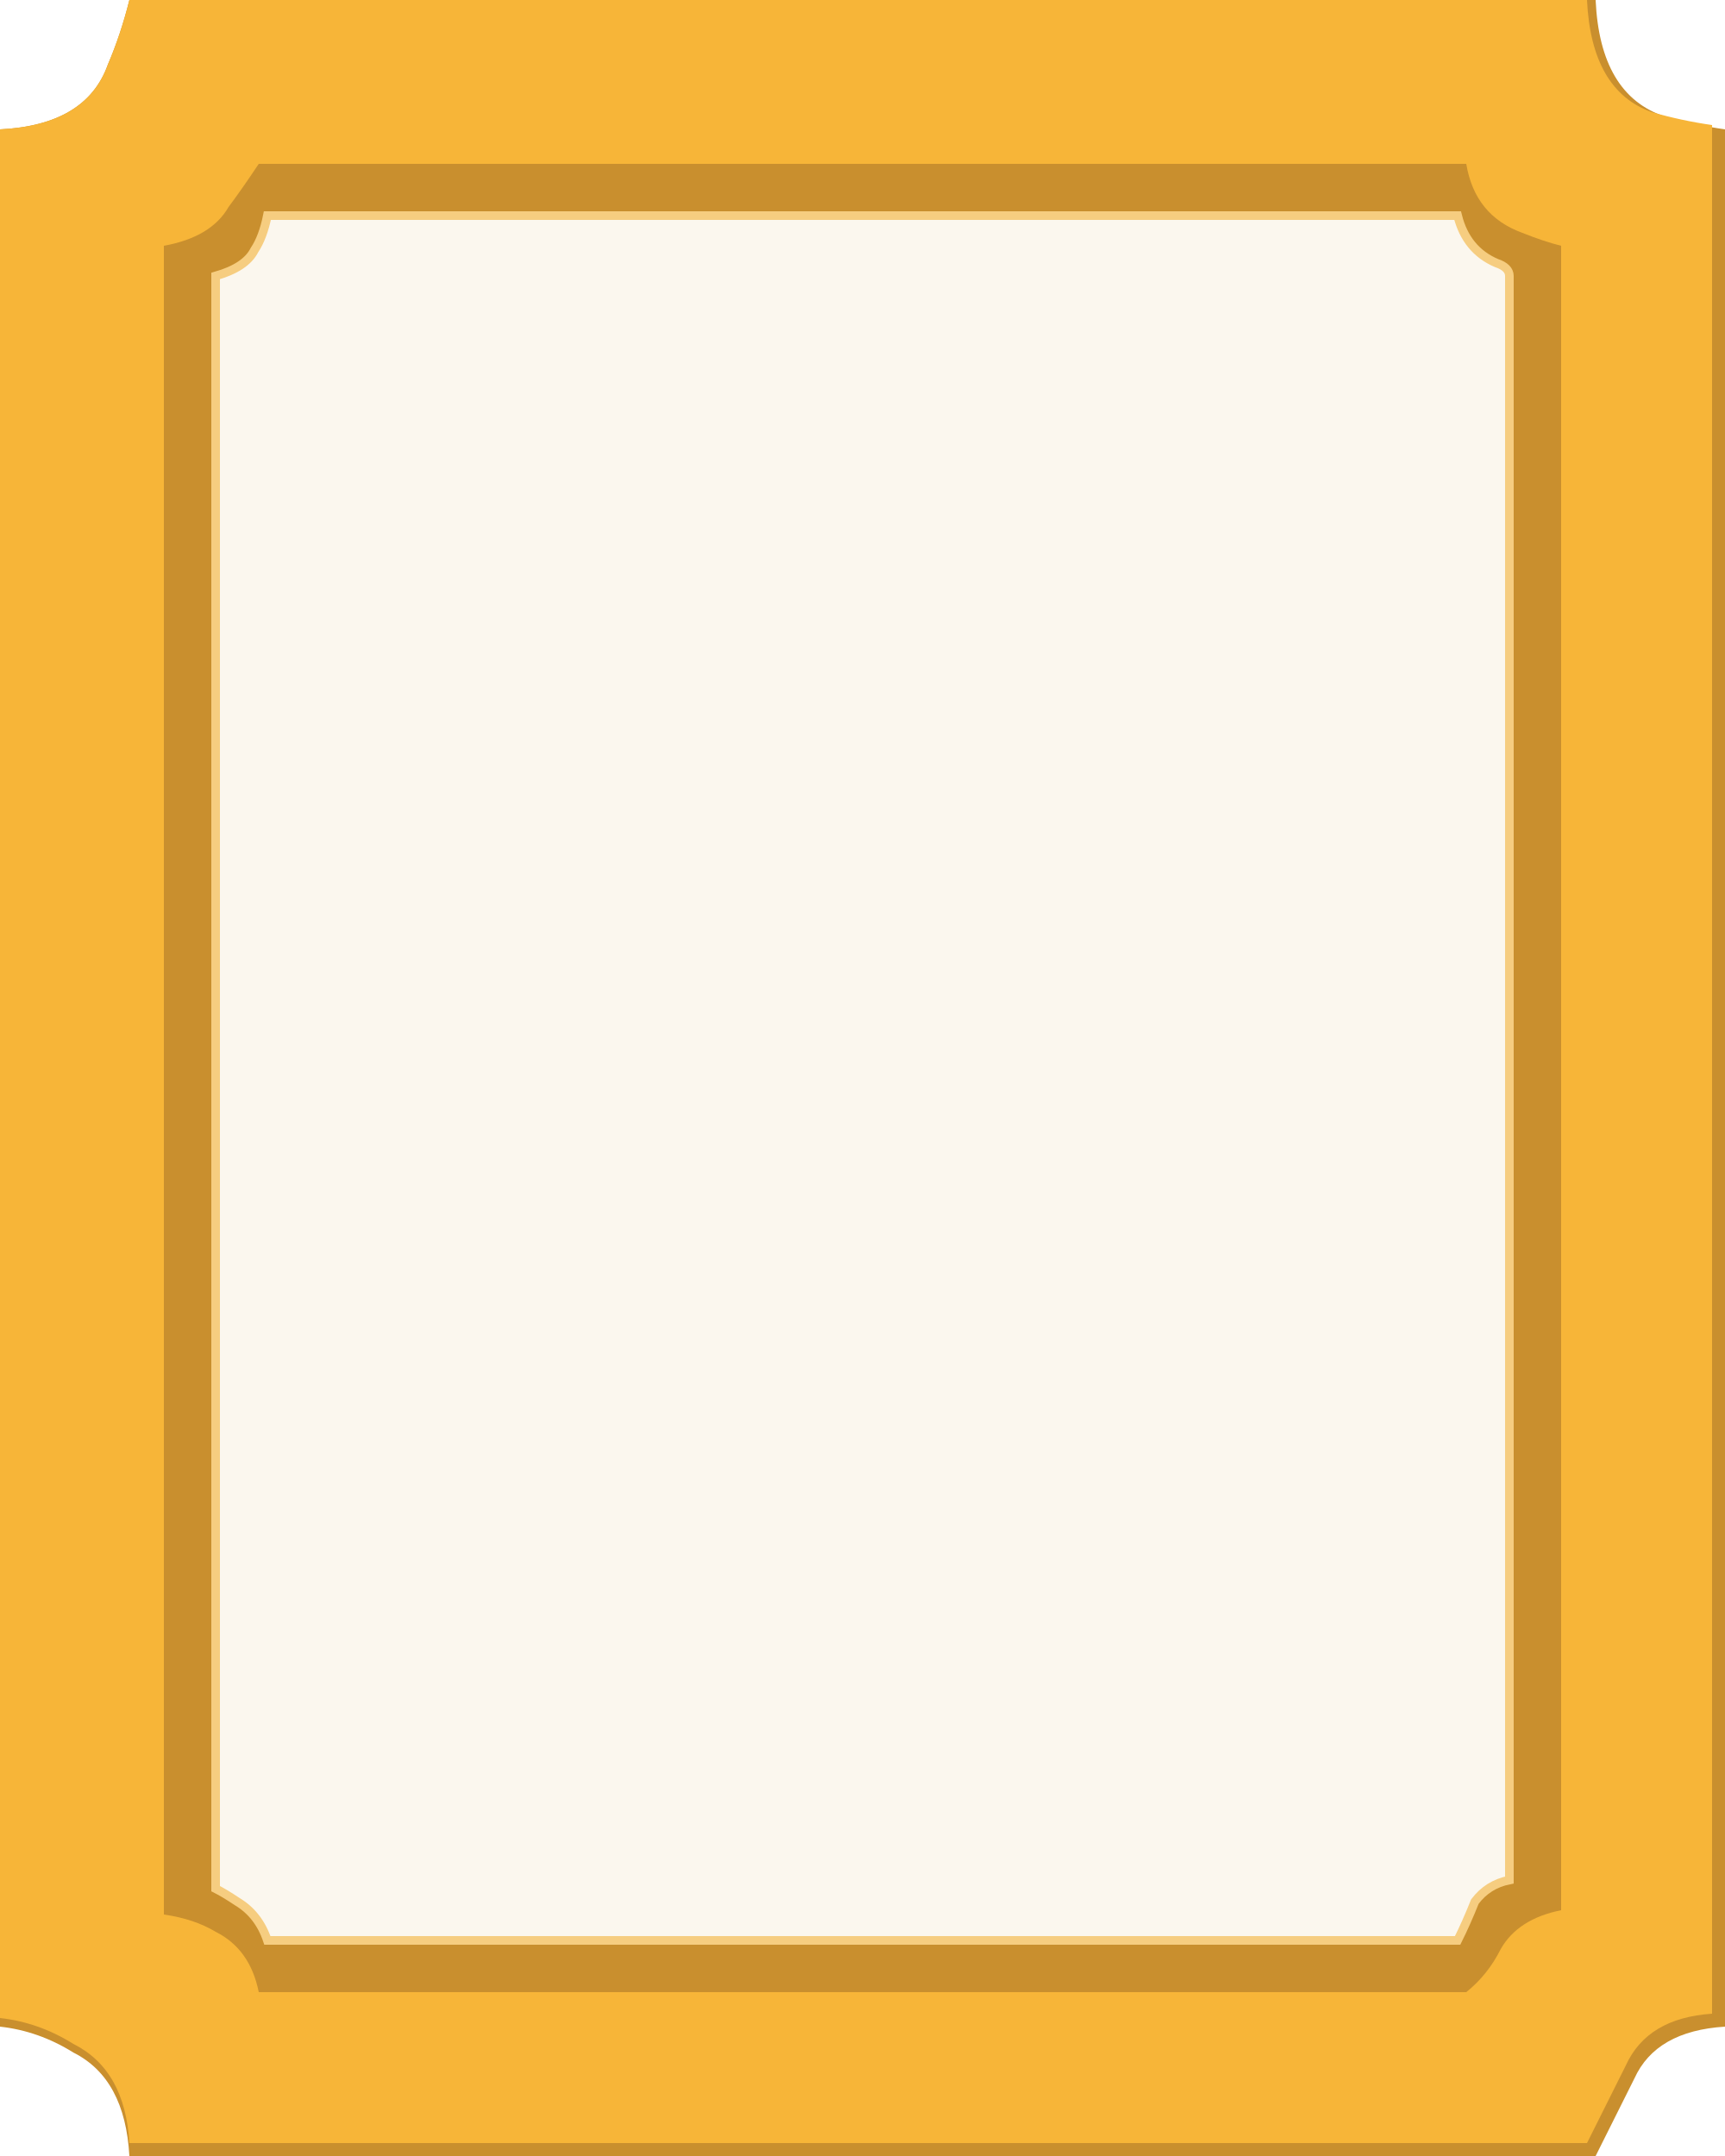
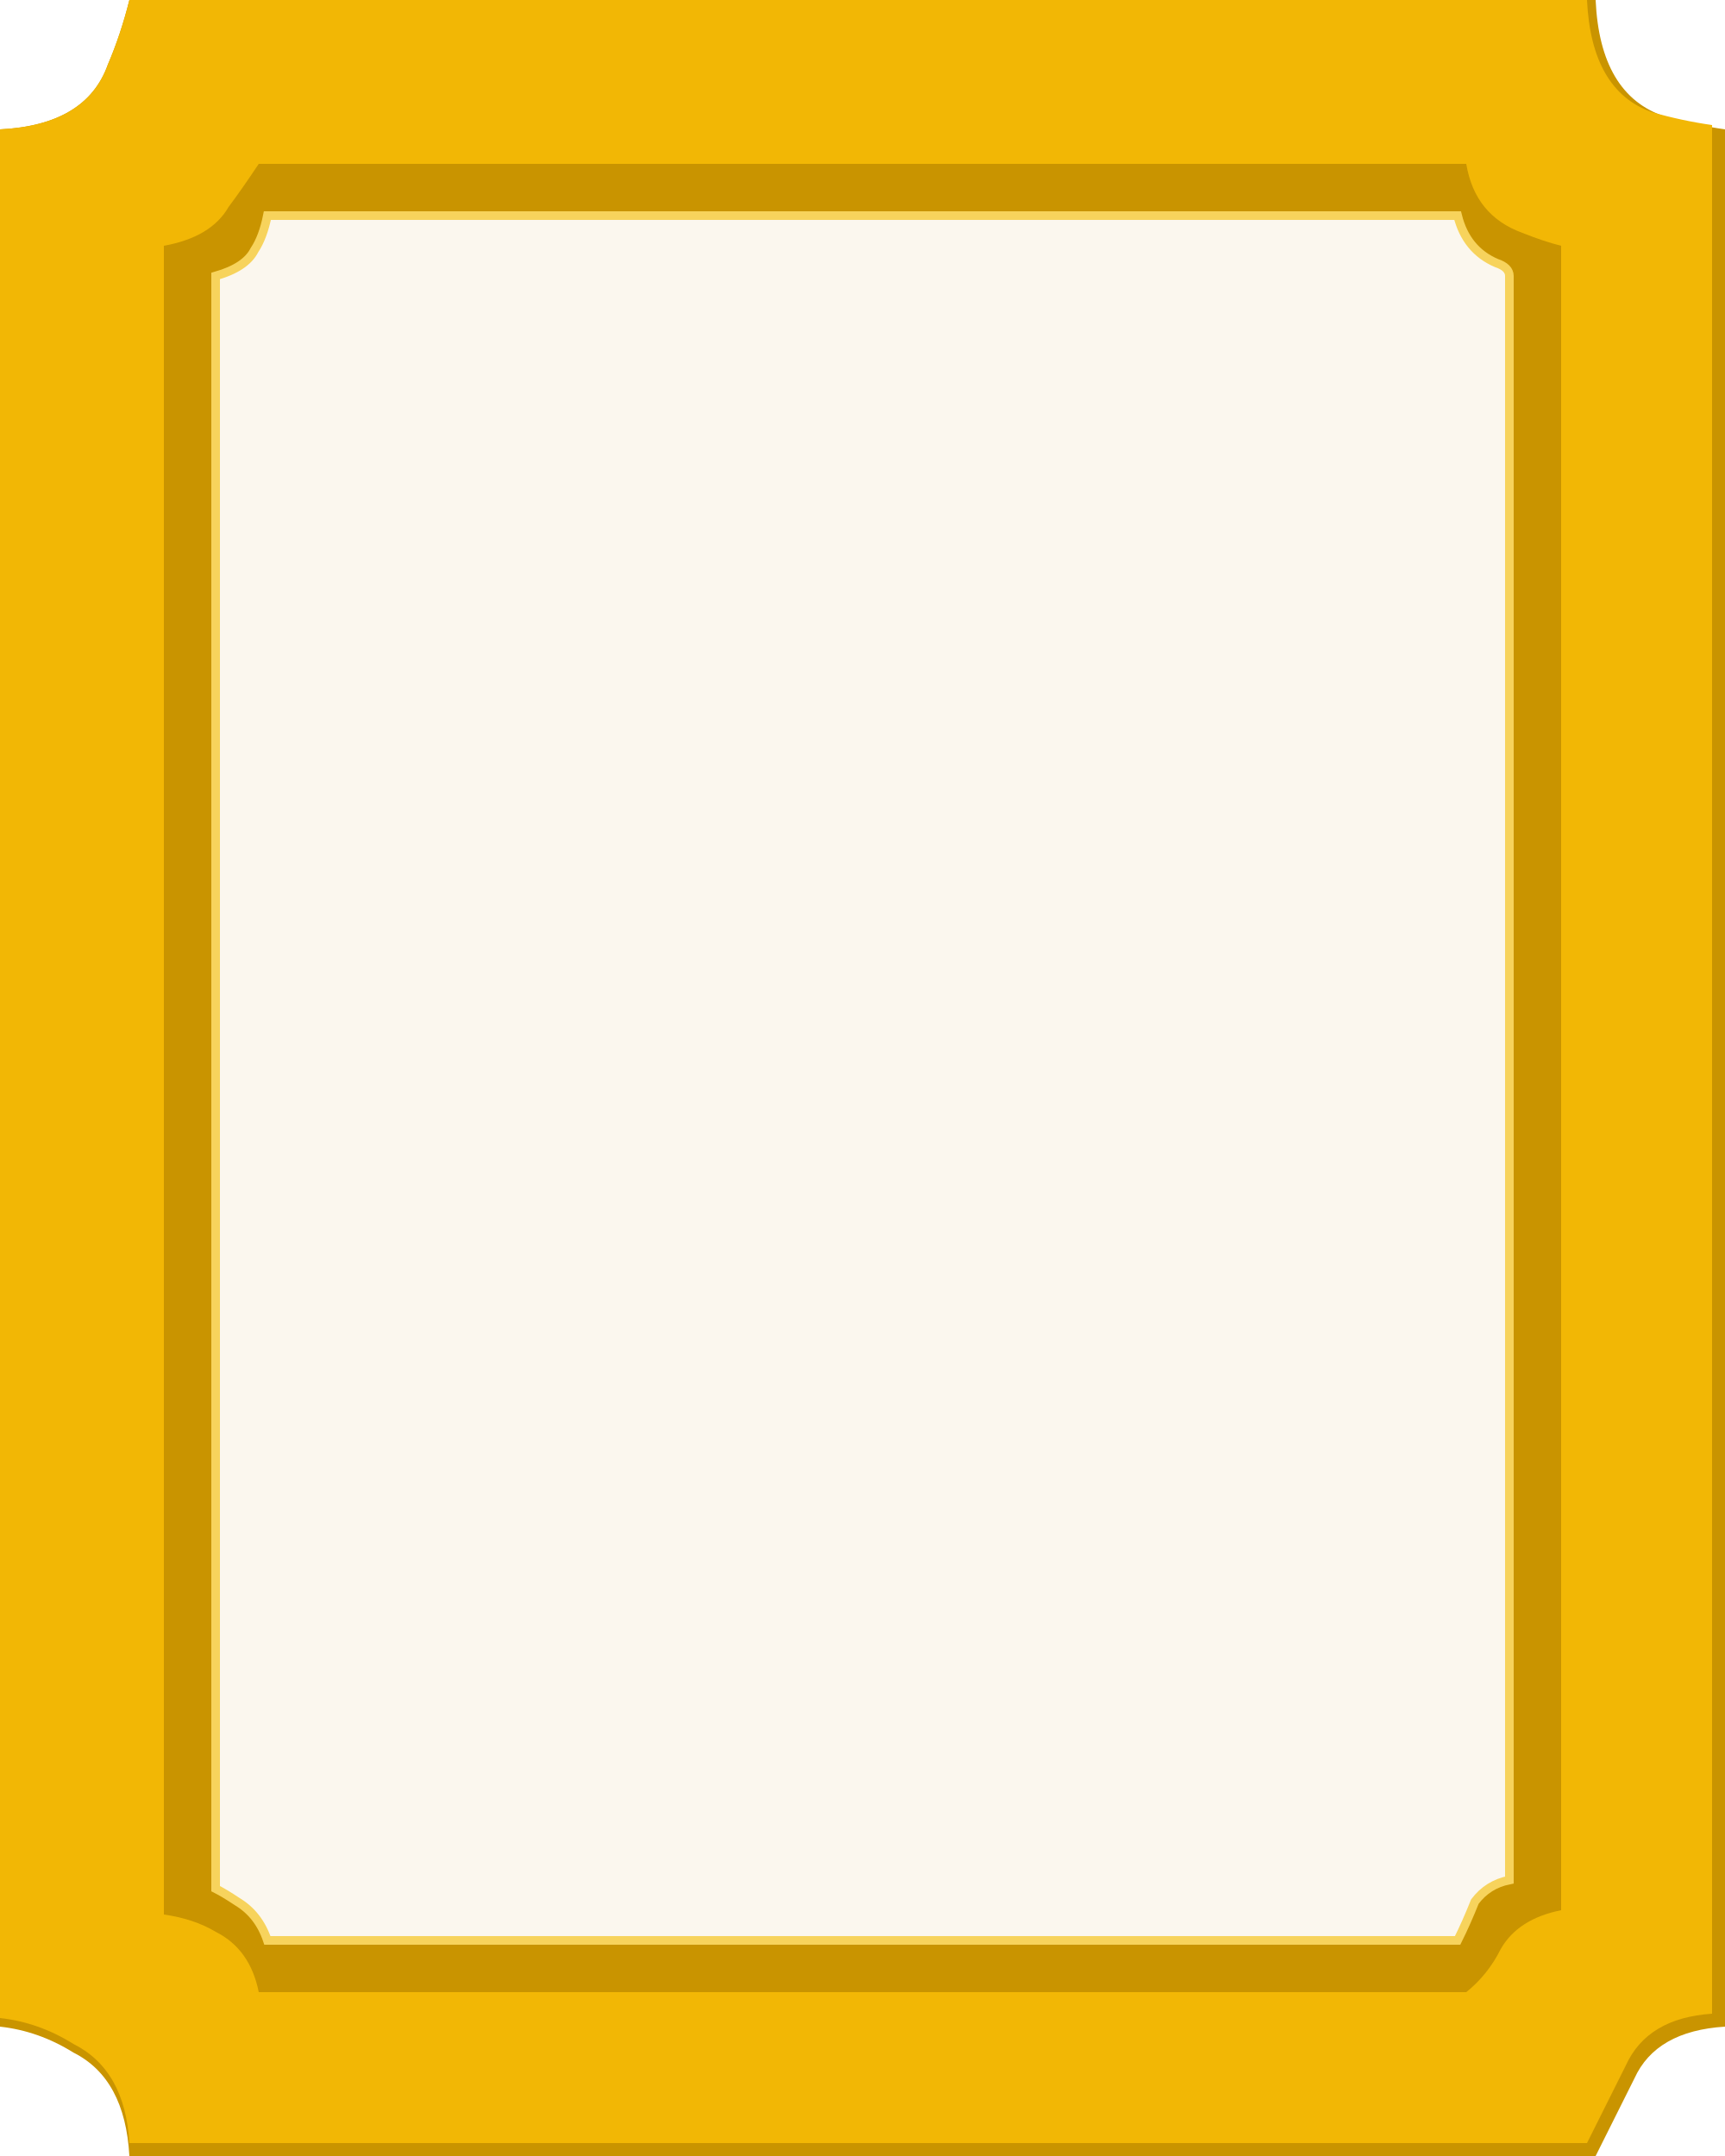
<svg xmlns="http://www.w3.org/2000/svg" width="400" height="500" viewBox="0 0 400 500" preserveAspectRatio="none">
-   <path fill="#c98f2e" d="M30 0H370Q371 22 386 27Q393 29 400 30V470Q384 471 379 482Q375 490 370 500H30Q29 482 17 476Q9 471 0 470V30Q20 29 25 15Q28 8 30 0Z" />
-   <path fill="#f7b538" d="M30 0H368Q369 21 383 26Q390 28 397 29V467Q382 468 377 479Q373 487 368 497H30Q29 480 17 474Q9 469 0 468V30Q20 29 25 15Q28 8 30 0Z" />
-   <path fill="#c98f2e" d="M60 38H340Q342 50 353 54Q358 56 362 57V443Q352 445 348 452Q345 458 340 462H60Q58 452 50 448Q45 445 38 444V57Q49 55 53 48Q56 44 60 38Z" />
-   <path fill="#fbf7ee" stroke="#f6cd80" stroke-width="2" d="M62 50H338Q340 58 347 61Q350 62 350 64V436Q345 437 342 441Q340 446 338 450H62Q60 444 55 441Q52 439 50 438V64Q57 62 59 58Q61 55 62 50Z" />
+   <path fill="#c99400" d="M30 0H370Q371 22 386 27Q393 29 400 30V470Q384 471 379 482Q375 490 370 500H30Q29 482 17 476Q9 471 0 470V30Q20 29 25 15Q28 8 30 0Z" />
+   <path fill="#f2b705" d="M30 0H368Q369 21 383 26Q390 28 397 29V467Q382 468 377 479Q373 487 368 497H30Q29 480 17 474Q9 469 0 468V30Q20 29 25 15Q28 8 30 0Z" />
+   <path fill="#c99400" d="M60 38H340Q342 50 353 54Q358 56 362 57V443Q352 445 348 452Q345 458 340 462H60Q58 452 50 448Q45 445 38 444V57Q49 55 53 48Q56 44 60 38Z" />
+   <path fill="#fbf7ee" stroke="#f7d35c" stroke-width="2" d="M62 50H338Q340 58 347 61Q350 62 350 64V436Q345 437 342 441Q340 446 338 450H62Q60 444 55 441Q52 439 50 438V64Q57 62 59 58Q61 55 62 50Z" />
</svg>
